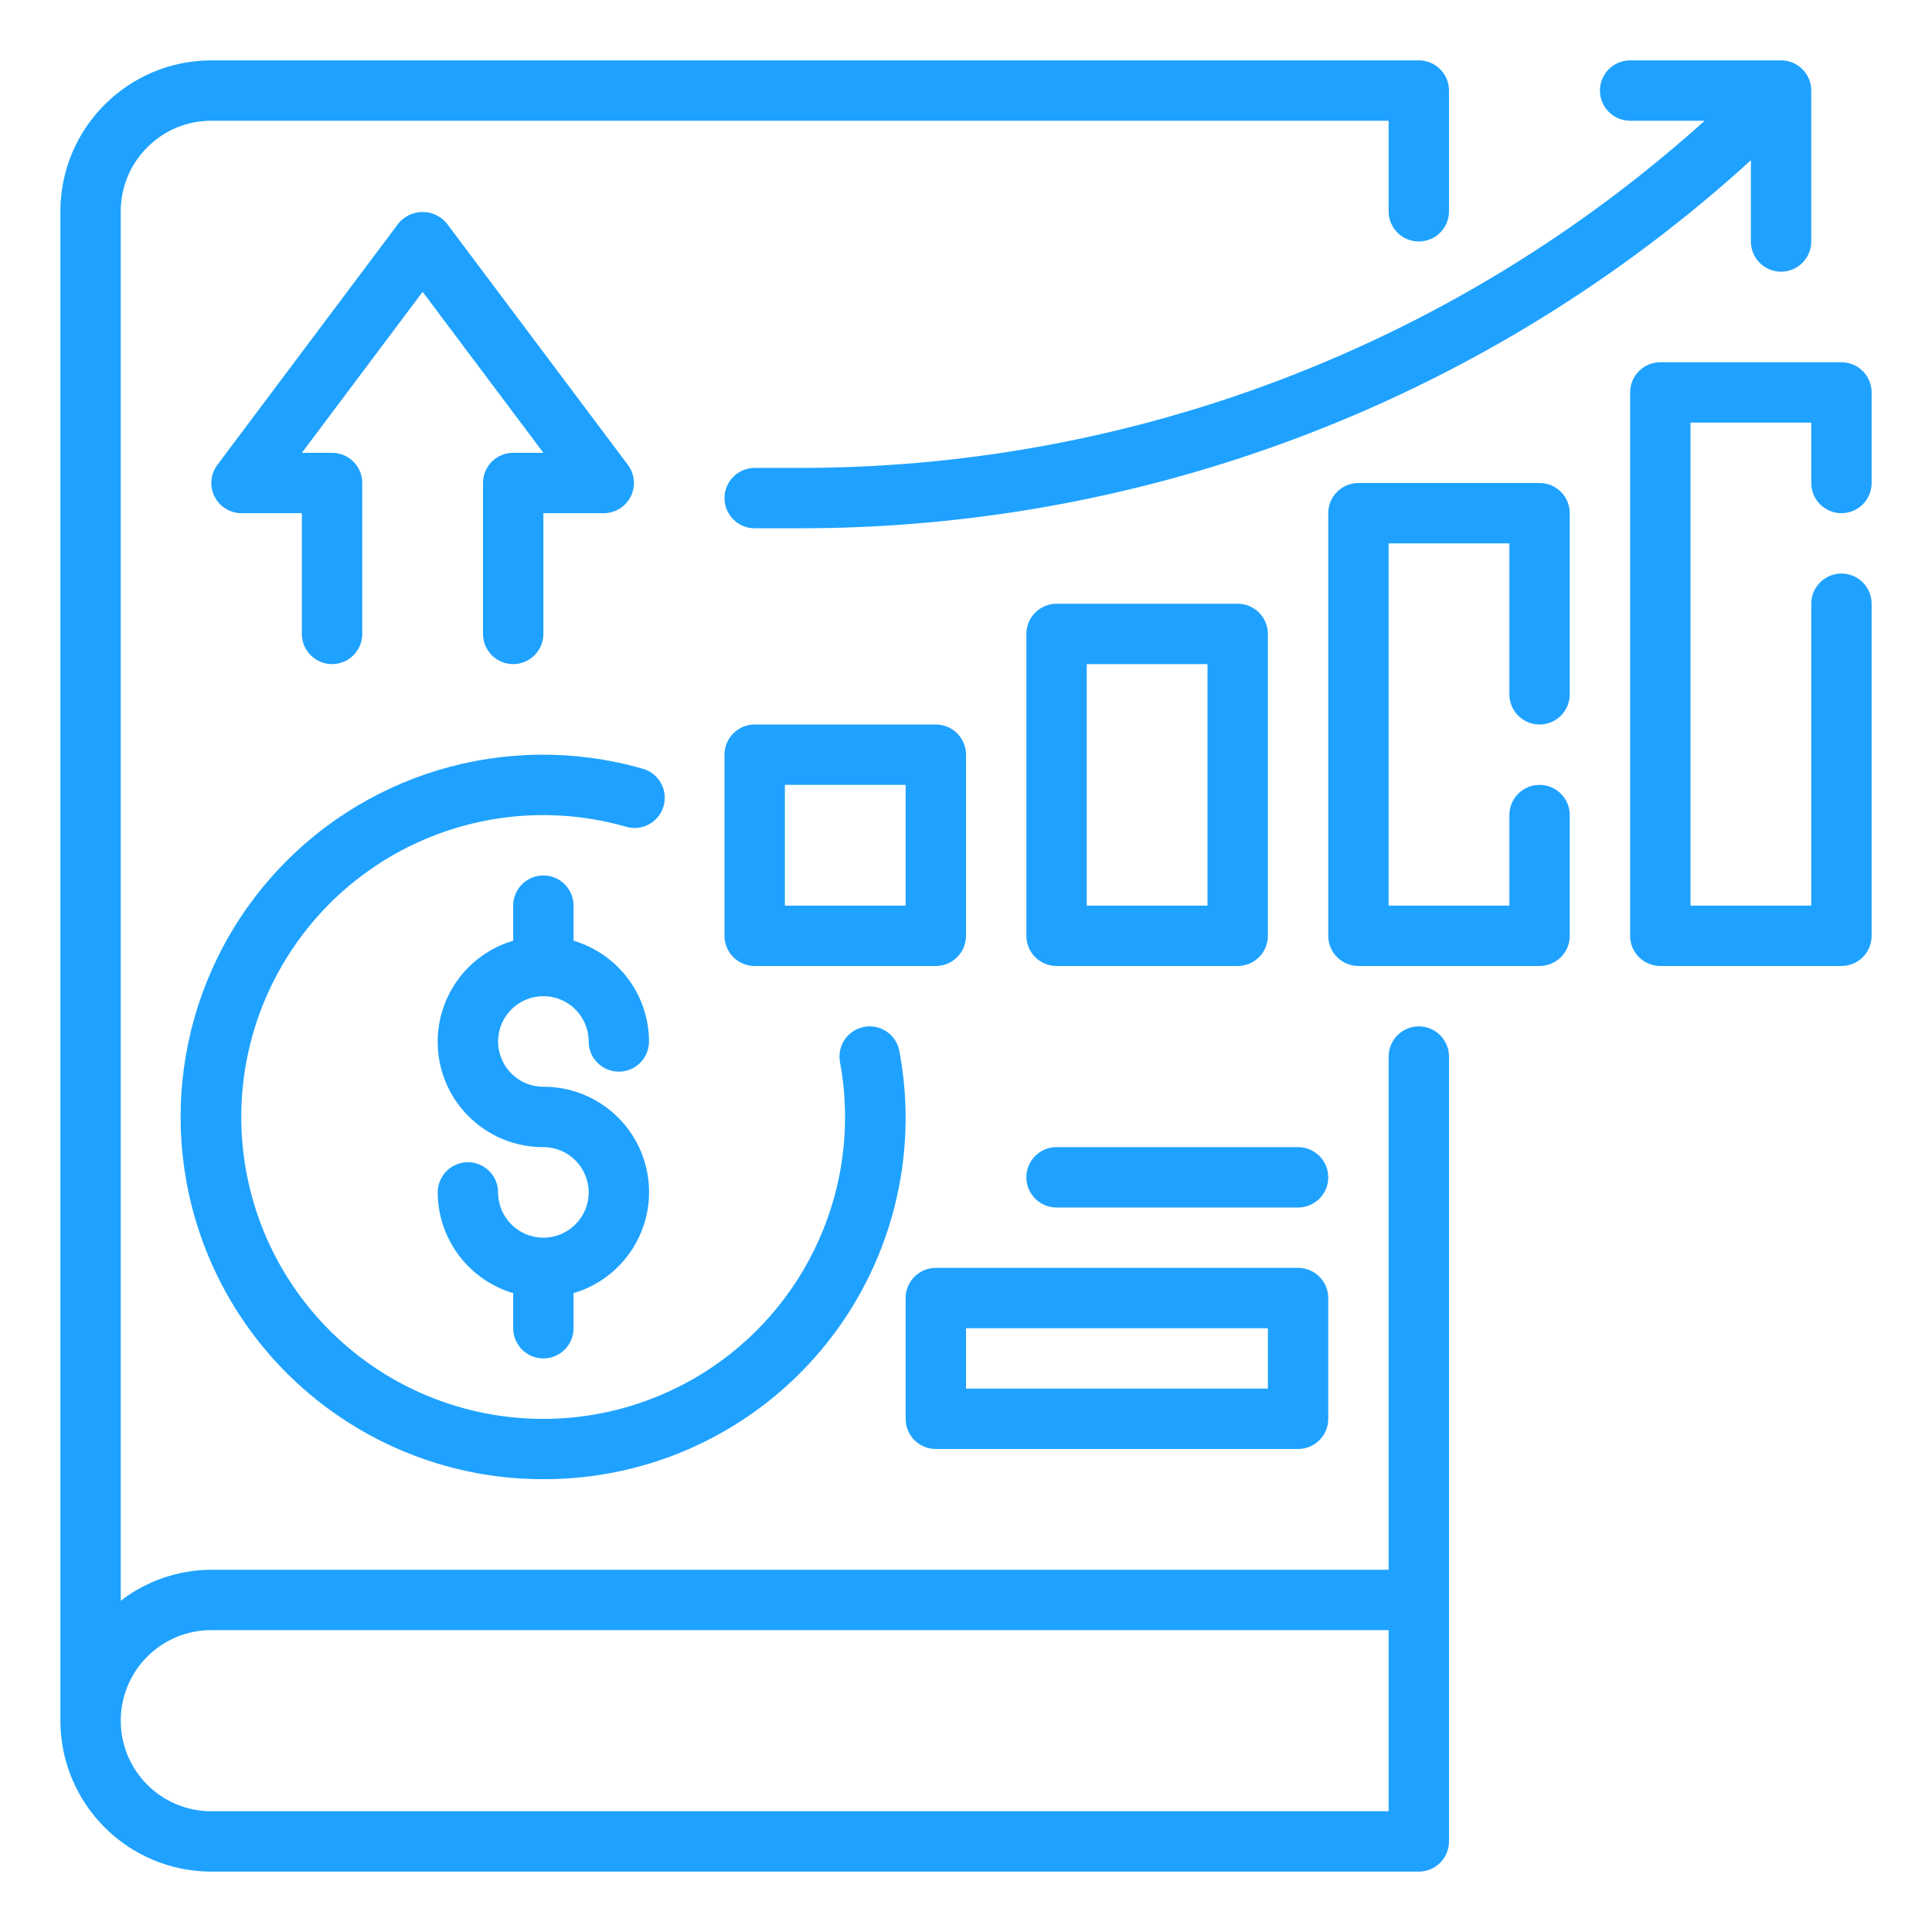
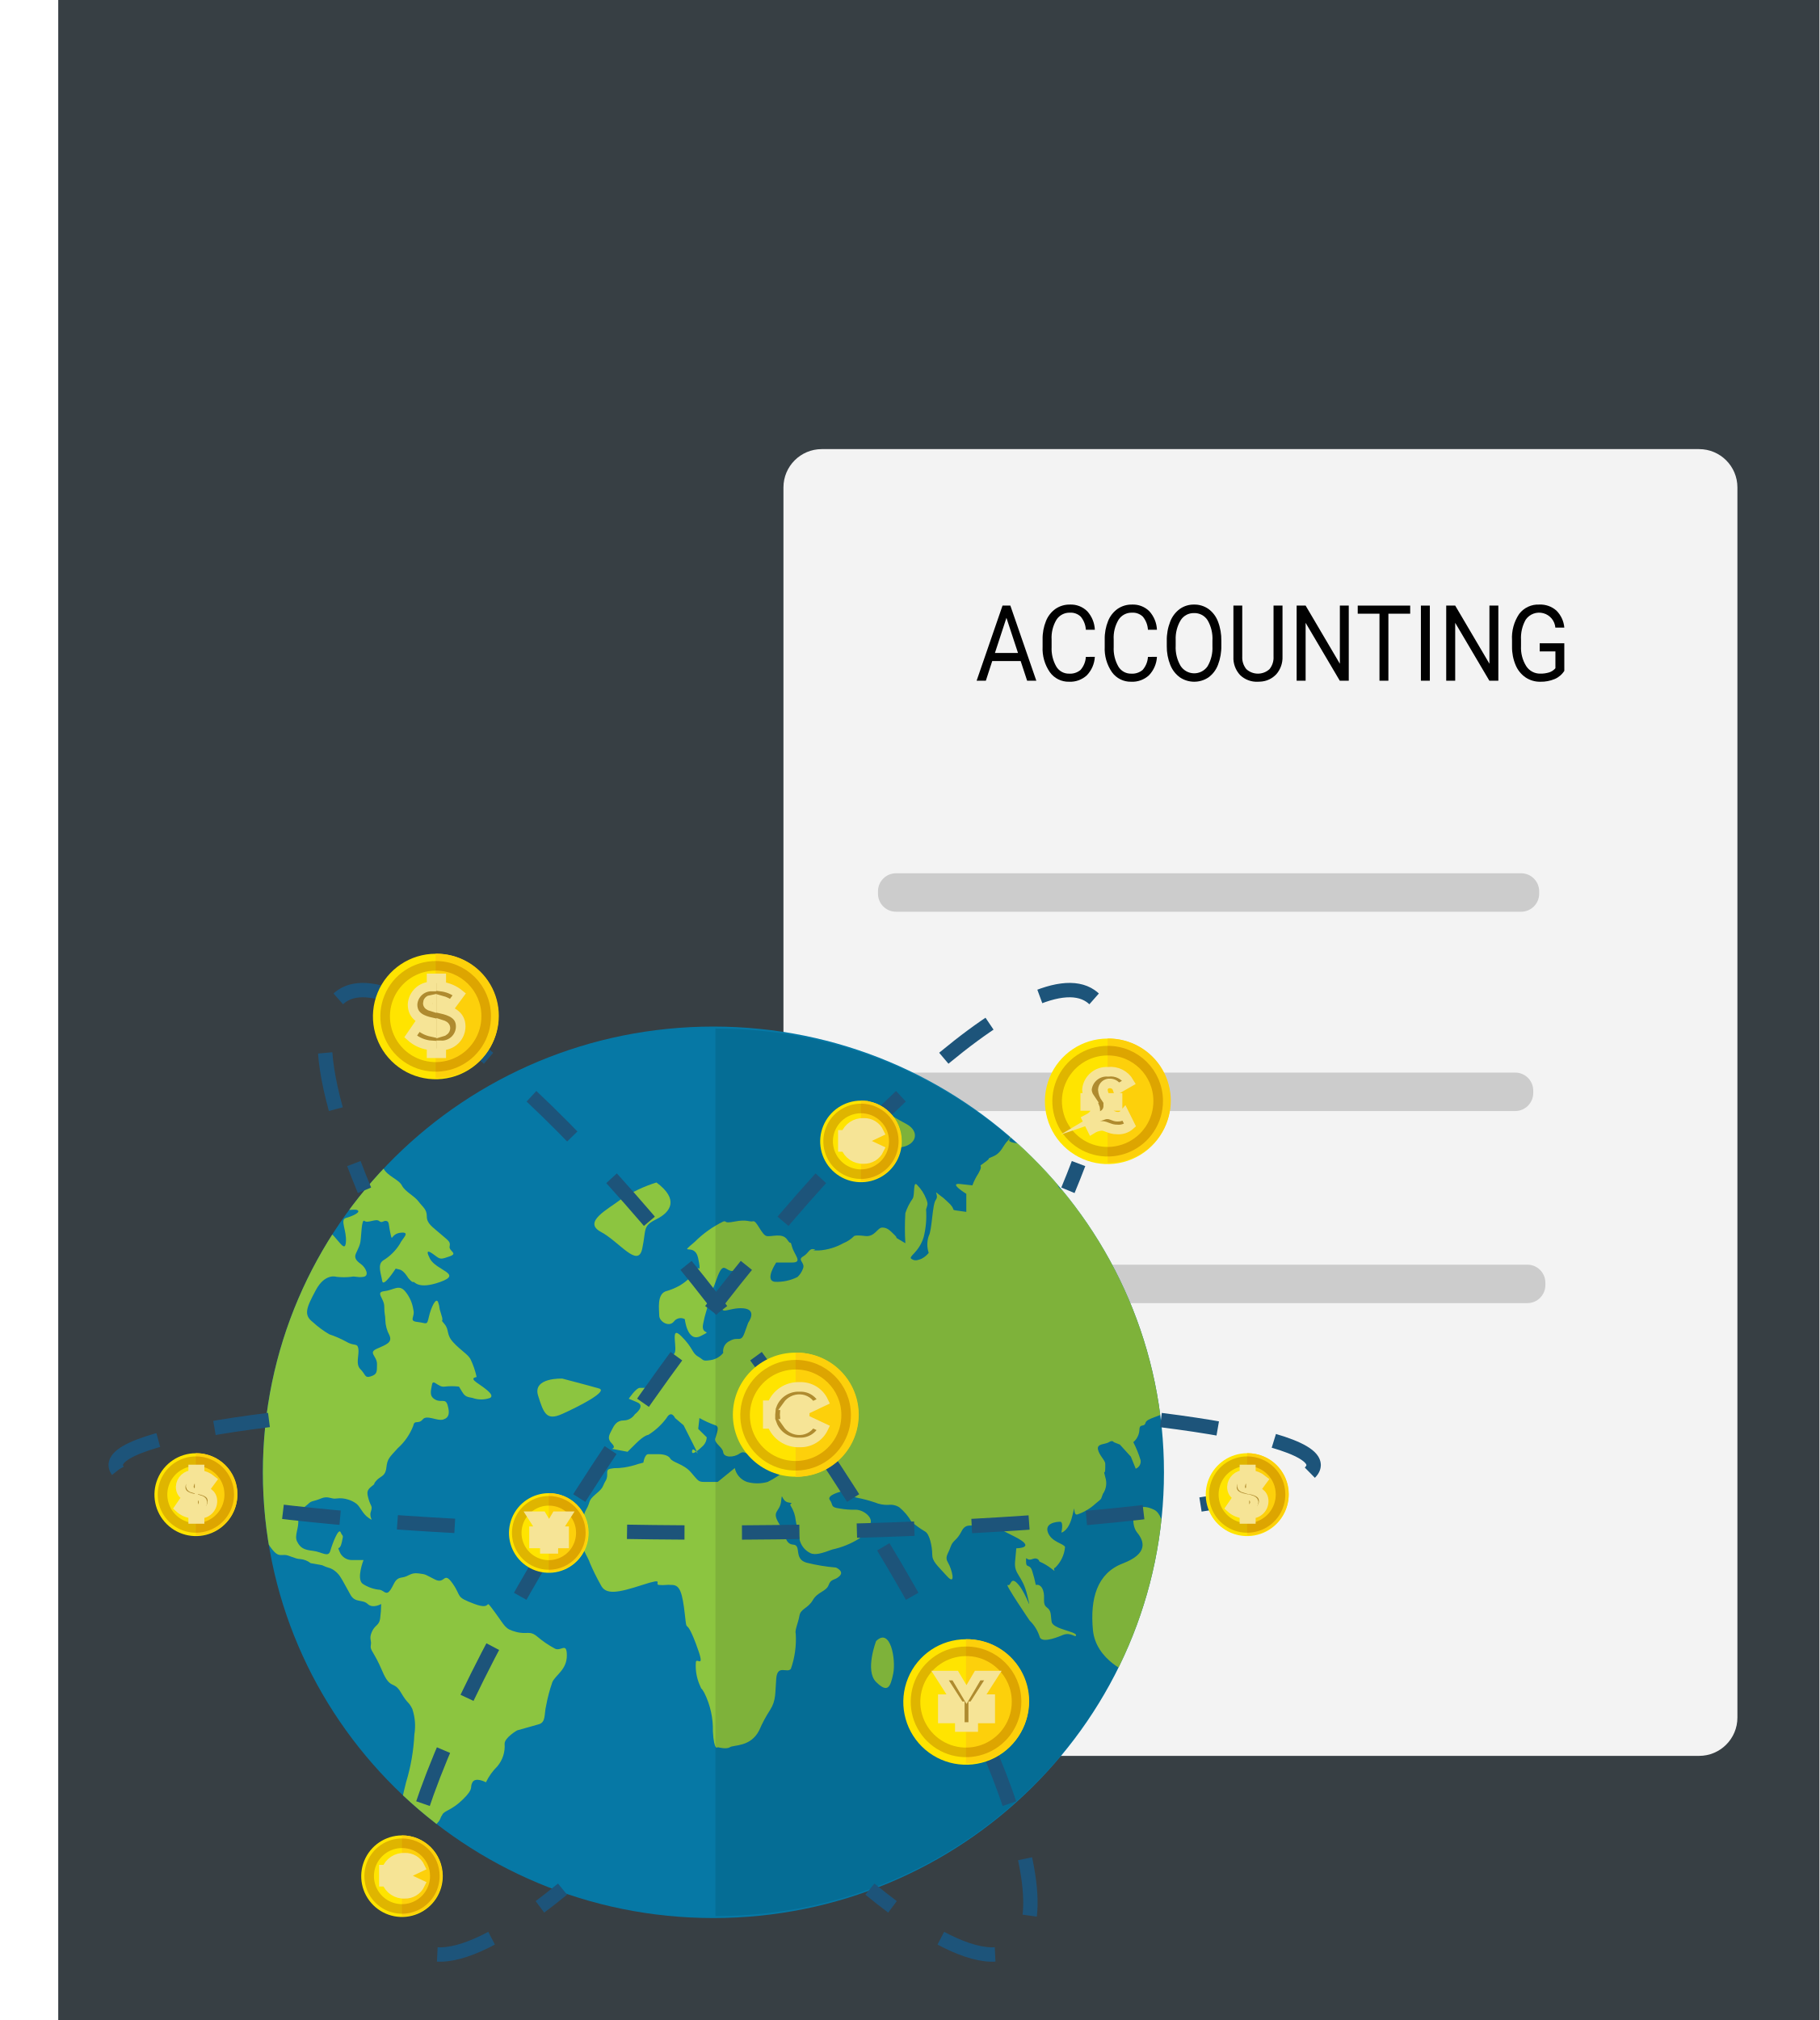
- <svg xmlns="http://www.w3.org/2000/svg" fill="#1fa2ff" viewBox="0 0 64 64" width="512" height="512">
-   <g id="Outline">
-     <g>
-       <path d="M47,34a1,1,0,0,0-1,1V52H7a4.948,4.948,0,0,0-3,1.026V7A3,3,0,0,1,7,4H46V7a1,1,0,0,0,2,0V3a1,1,0,0,0-1-1H7A5.006,5.006,0,0,0,2,7V57a5.006,5.006,0,0,0,5,5H47a1,1,0,0,0,1-1V35A1,1,0,0,0,47,34ZM46,60H7a3,3,0,0,1,0-6H46Z" />
-       <path d="M31,32a1,1,0,0,0,1-1V25a1,1,0,0,0-1-1H25a1,1,0,0,0-1,1v6a1,1,0,0,0,1,1Zm-5-6h4v4H26Z" />
-       <path d="M35,32h6a1,1,0,0,0,1-1V21a1,1,0,0,0-1-1H35a1,1,0,0,0-1,1V31A1,1,0,0,0,35,32Zm1-10h4v8H36Z" />
-       <path d="M51,16H45a1,1,0,0,0-1,1V31a1,1,0,0,0,1,1h6a1,1,0,0,0,1-1V27a1,1,0,0,0-2,0v3H46V18h4v5a1,1,0,0,0,2,0V17A1,1,0,0,0,51,16Z" />
-       <path d="M54,4h2.468a44.746,44.746,0,0,1-30.06,11.5H25a1,1,0,0,0,0,2h1.408A46.736,46.736,0,0,0,58,5.309V8a1,1,0,0,0,2,0V3a1,1,0,0,0-1-1H54a1,1,0,0,0,0,2Z" />
-       <path d="M61,17a1,1,0,0,0,1-1V13a1,1,0,0,0-1-1H55a1,1,0,0,0-1,1V31a1,1,0,0,0,1,1h6a1,1,0,0,0,1-1V20a1,1,0,0,0-2,0V30H56V14h4v2A1,1,0,0,0,61,17Z" />
-       <path d="M18,33a1.5,1.5,0,0,1,1.5,1.5,1,1,0,0,0,2,0A3.494,3.494,0,0,0,19,31.163V30a1,1,0,0,0-2,0v1.163A3.49,3.49,0,0,0,18,38a1.5,1.5,0,1,1-1.5,1.5,1,1,0,0,0-2,0A3.494,3.494,0,0,0,17,42.837V44a1,1,0,0,0,2,0V42.837A3.49,3.49,0,0,0,18,36a1.5,1.5,0,0,1,0-3Z" />
-       <path d="M18,49A11.967,11.967,0,0,0,29.793,34.817a1,1,0,0,0-1.967.366,10,10,0,1,1-7.1-7.8,1,1,0,1,0,.544-1.924A12,12,0,1,0,18,49Z" />
-       <path d="M16,16v5a1,1,0,0,0,2,0V17h2a1,1,0,0,0,.8-1.6l-6-8a1.036,1.036,0,0,0-1.6,0l-6,8A1,1,0,0,0,8,17h2v4a1,1,0,0,0,2,0V16a1,1,0,0,0-1-1H10l4-5.333L18,15H17A1,1,0,0,0,16,16Z" />
-       <path d="M43,38H35a1,1,0,0,0,0,2h8a1,1,0,0,0,0-2Z" />
-       <path d="M31,48H43a1,1,0,0,0,1-1V43a1,1,0,0,0-1-1H31a1,1,0,0,0-1,1v4A1,1,0,0,0,31,48Zm1-4H42v2H32Z" />
+ <svg xmlns="http://www.w3.org/2000/svg" width="189.963" height="210.855" viewBox="0 0 189.963 210.855">
+   <defs>
+     <style>.cls-1{fill:#0678a5;}.cls-2{isolation:isolate;}.cls-3{fill:#373f44;}.cls-4{fill:#f3f3f3;}.cls-5{fill:#ccc;}.cls-6{fill:#010101;}.cls-7{clip-path:url(#clip-path);}.cls-8{fill:#8cc540;}.cls-9{fill:#e6e7e7;}.cls-16,.cls-9{mix-blend-mode:multiply;}.cls-10,.cls-11,.cls-12,.cls-13,.cls-16{fill:none;}.cls-10,.cls-11,.cls-12,.cls-13{stroke:#1d547a;stroke-width:1.5px;}.cls-10,.cls-11,.cls-12,.cls-13,.cls-16,.cls-17{stroke-miterlimit:10;}.cls-11{stroke-dasharray:5.984 5.984;}.cls-12{stroke-dasharray:5.984 5.984;}.cls-13{stroke-dasharray:6;}.cls-14{fill:#ffe400;}.cls-15{fill:#fdd00b;}.cls-16{stroke:#dfca22;}.cls-17{fill:#af8b2f;stroke:#f6e496;}</style>
+     <clipPath id="clip-path" transform="translate(6.0811)">
+       <ellipse class="cls-1" cx="68.405" cy="153.685" rx="47.04" ry="46.528" />
+     </clipPath>
+   </defs>
+   <g class="cls-2">
+     <g id="Layer_1" data-name="Layer 1">
+       <rect class="cls-3" x="6.081" width="183.882" height="210.855" />
+       <rect class="cls-4" x="81.798" y="46.88" width="99.602" height="136.405" rx="4" />
+       <rect class="cls-5" x="92.317" y="132.011" width="69.032" height="4.014" rx="1.882" />
+       <rect class="cls-5" x="91.669" y="91.156" width="69.032" height="4.014" rx="1.882" />
+       <path class="cls-6" d="M100.484,69.002H97.516l-.666,2.052h-.964l2.705-7.84h.817l2.71,7.84h-.959Zm-2.686-.845h2.408L98.999,64.49Z" transform="translate(6.0811)" />
+       <path class="cls-6" d="M108.228,68.566a3.013,3.013,0,0,1-.829,1.92,2.557,2.557,0,0,1-1.855.676,2.4,2.4,0,0,1-2.012-.997,4.295,4.295,0,0,1-.757-2.665v-.754a4.873,4.873,0,0,1,.353-1.922,2.846,2.846,0,0,1,1-1.273,2.581,2.581,0,0,1,1.498-.444,2.414,2.414,0,0,1,1.81.697,3.059,3.059,0,0,1,.793,1.931h-.938a2.366,2.366,0,0,0-.528-1.361,1.504,1.504,0,0,0-1.136-.421,1.617,1.617,0,0,0-1.403.733,3.635,3.635,0,0,0-.509,2.086v.76a3.739,3.739,0,0,0,.482,2.032,1.513,1.513,0,0,0,1.348.754,1.677,1.677,0,0,0,1.193-.39,2.272,2.272,0,0,0,.553-1.36Z" transform="translate(6.0811)" />
+       <path class="cls-6" d="M114.713,68.566a3.014,3.014,0,0,1-.83,1.92,2.555,2.555,0,0,1-1.855.676,2.401,2.401,0,0,1-2.012-.997,4.301,4.301,0,0,1-.756-2.665v-.754a4.875,4.875,0,0,1,.352-1.922,2.846,2.846,0,0,1,.999-1.273,2.584,2.584,0,0,1,1.499-.444,2.415,2.415,0,0,1,1.81.697,3.065,3.065,0,0,1,.793,1.931h-.94a2.372,2.372,0,0,0-.527-1.361,1.504,1.504,0,0,0-1.136-.421,1.617,1.617,0,0,0-1.403.733,3.627,3.627,0,0,0-.509,2.086v.76a3.739,3.739,0,0,0,.481,2.032,1.516,1.516,0,0,0,1.348.754,1.682,1.682,0,0,0,1.194-.39,2.272,2.272,0,0,0,.552-1.36Z" transform="translate(6.0811)" />
+       <path class="cls-6" d="M121.436,67.387a5.307,5.307,0,0,1-.35,2.011,2.881,2.881,0,0,1-.992,1.311,2.677,2.677,0,0,1-2.982-.002,2.939,2.939,0,0,1-1.005-1.298,5.088,5.088,0,0,1-.367-1.952v-.566a5.228,5.228,0,0,1,.355-1.998,2.94,2.94,0,0,1,1.004-1.327,2.507,2.507,0,0,1,1.486-.46,2.551,2.551,0,0,1,1.501.455,2.878,2.878,0,0,1,1,1.319,5.331,5.331,0,0,1,.35,2.011Zm-.929-.506a3.803,3.803,0,0,0-.506-2.14,1.617,1.617,0,0,0-1.416-.746,1.6,1.6,0,0,0-1.394.746,3.707,3.707,0,0,0-.522,2.07v.576a3.808,3.808,0,0,0,.513,2.124,1.694,1.694,0,0,0,2.814.043,3.778,3.778,0,0,0,.511-2.092Z" transform="translate(6.0811)" />
+       <path class="cls-6" d="M127.823,63.214v5.331a2.649,2.649,0,0,1-.63,1.815,2.425,2.425,0,0,1-1.695.792l-.248.011a2.498,2.498,0,0,1-1.853-.695,2.618,2.618,0,0,1-.7-1.912V63.214h.924v5.31a1.908,1.908,0,0,0,.424,1.322,1.793,1.793,0,0,0,2.42.003,1.908,1.908,0,0,0,.421-1.319V63.214Z" transform="translate(6.0811)" />
+       <path class="cls-6" d="M134.741,71.054h-.939l-3.566-6.042v6.042h-.938v-7.84h.938l3.575,6.069V63.214h.93Z" transform="translate(6.0811)" />
+       <path class="cls-6" d="M141.154,64.06h-2.276v6.995h-.93V64.06H135.676v-.846h5.478Z" transform="translate(6.0811)" />
+       <path class="cls-6" d="M143.206,71.054h-.934v-7.84h.934Z" transform="translate(6.0811)" />
+       <path class="cls-6" d="M150.358,71.054h-.939l-3.566-6.042v6.042h-.938v-7.84h.938l3.575,6.069V63.214h.93Z" transform="translate(6.0811)" />
+       <path class="cls-6" d="M157.246,70.026a2.205,2.205,0,0,1-1.005.854,3.708,3.708,0,0,1-1.501.283,2.697,2.697,0,0,1-1.537-.45,2.909,2.909,0,0,1-1.038-1.279,4.819,4.819,0,0,1-.378-1.922v-.684a4.428,4.428,0,0,1,.747-2.746,2.491,2.491,0,0,1,2.1-.975,2.52,2.52,0,0,1,1.785.627,2.839,2.839,0,0,1,.827,1.779h-.935a1.703,1.703,0,0,0-3.096-.831,3.85,3.85,0,0,0-.489,2.115v.641a3.599,3.599,0,0,0,.545,2.099,1.708,1.708,0,0,0,1.474.779,2.961,2.961,0,0,0,.92-.129,1.403,1.403,0,0,0,.651-.435V67.996h-1.64V67.15h2.569Z" transform="translate(6.0811)" />
+       <rect class="cls-5" x="91.05" y="111.96" width="69.032" height="4.014" rx="1.882" />
+       <ellipse class="cls-1" cx="74.486" cy="153.685" rx="47.04" ry="46.528" />
+       <g class="cls-7">
+         <path class="cls-8" d="M111.899,174.689s-3.574-1.326-3.872-4.566.422-5.891,3.115-6.923,2.246-2.331,1.502-3.228-.596-3.547,1.787-2.37S115.622,171.448,111.899,174.689Z" transform="translate(6.0811)" />
+         <path class="cls-8" d="M52.631,143.904s-3.127-.143-2.532,1.77.894,2.649,2.532,1.913,4.837-2.357,3.833-2.651S52.631,143.904,52.631,143.904Z" transform="translate(6.0811)" />
+         <path class="cls-8" d="M62.459,123.431a14.522,14.522,0,0,0-3.723,1.768c-1.34,1.031-4.014,2.357-2.082,3.388s3.868,3.829,4.315,1.768,0-2.354,1.489-3.092S64.842,125.198,62.459,123.431Z" transform="translate(6.0811)" />
+         <path class="cls-8" d="M84.498,114.888s-1.839.442-.696,2.209.591,2.237,3.079,2.633,3.425-1.473,1.638-2.421S84.498,114.888,84.498,114.888Z" transform="translate(6.0811)" />
+         <path class="cls-8" d="M85.392,171.301s-1.191,3.093,0,4.271,1.489.589,1.787-.884S86.882,169.828,85.392,171.301Z" transform="translate(6.0811)" />
+         <path class="cls-8" d="M7.938,127.709a7.914,7.914,0,0,1,3.141-1.607c1.3-.107,1.3-.321,3.357.803s2.924,2.196,3.791,2.41,1.192-1.286,2.6-1.179,1.408.898,2.275,1.199,1.733.557,1.733,0-1.516-3.02,0-2.163l1.516.857a1.242,1.242,0,0,1,0-.964c.216-.536-.65-1.714-.433-2.035a8.07,8.07,0,0,0,.468-.857,16.734,16.734,0,0,1,.723,1.714c.108.429.65.349.867,1.032s-1.299.254,0,1.325,1.95,2.627,2.058,1.42-.65-2.347,0-2.526,1.624-.608,1.191-.822-1.841.428-1.949-.75a17.343,17.343,0,0,1-.216-2.999A5.784,5.784,0,0,1,30.14,120.96s1.733-.536,2.275,0,1.083.107,1.516.964,1.625,1.178,1.95,1.821,1.3,1.084,1.733,1.667.866.797.866,1.547.541,1.071,1.408,1.821,1.083.824.975,1.322.917.713.025,1.034-1,.321-1.433,0-1.3-1.018-.65.241,3.466,1.58,1.083,2.437-2.708-.107-2.816,0-.542-.429-.542-.429-.433-.75-.866-.857l-.433-.107s-1.3,2.036-1.408,1.286-.542-1.714.108-2.142a5.249,5.249,0,0,0,1.733-1.714c.216-.535,1.191-1.286.108-1.178s-.866,1.071-1.083.107-.108-1.272-.434-1.333-.433.274-.758,0-1.191.274-1.516,0-.325,1.547-.434,2.19-.541,1.178-.541,1.5.217.535.65.857.866,1.179.216,1.286-.867-.107-1.3,0a6.827,6.827,0,0,1-1.516,0s-1.192-.428-2.166,1.393-1.3,2.571-.325,3.321A10.031,10.031,0,0,0,28.3,139.279a10.631,10.631,0,0,1,1.733.75c.866.536,1.191.107,1.3.75s-.325,1.607.216,2.142.434.964,1.083.75.65-.428.65-1.285-.975-1.179,0-1.607,1.625-.643,1.3-1.393a3.562,3.562,0,0,1-.433-1.607c0-.535-.108-.535-.108-1.393s-.975-1.5,0-1.607,1.516-.75,2.166,0a3.832,3.832,0,0,1,.867,1.928c.217.75-.542,1.179.433,1.285s.975.428,1.192-.536.758-2.142.975-1.5,0,.321.325,1.286-.216.321.325.964.136,1.071.934,1.928,1.448,1.178,1.773,1.714a8.485,8.485,0,0,1,.65,1.878c0,.05-.758.05,0,.586s1.949,1.286,1.408,1.607a2.72,2.72,0,0,1-1.841,0c-.541-.107-.758-.107-1.083-.643l-.325-.536a6.44,6.44,0,0,0-1.516,0c-.65.107-1.191-.857-1.3-.214s-.325,1.196.325,1.562,1.083-.169,1.3.58.216,1.286-.434,1.5-1.733-.536-2.166,0-.867,0-.975.643a6.061,6.061,0,0,1-1.625,2.357c-.866.964-1.083,1.071-1.192,2.035s-.65.857-1.083,1.393.108.107-.433.536-.542.643-.325,1.393.434.643.217,1.285.433,1.071-.217.643-.867-1.178-1.3-1.5a2.719,2.719,0,0,0-.867-.429,2.772,2.772,0,0,0-1.191-.107c-.542.107-.867-.321-1.625,0s-.975.214-1.3.536-1.191.773-1.083,1.672-.434,1.648-.109,2.291.678.857,1.639.964,1.611.75,1.827,0,.866-2.464,1.083-1.928.325.107.108,1.071-.541.214-.216.964a1.365,1.365,0,0,0,1.3.857h1.191s-.758,1.928-.108,2.464a3.799,3.799,0,0,0,1.841.643c.433.107.65.643,1.083,0s.433-1.179,1.191-1.286.867-.535,1.733-.428.65.107,1.733.643.866-.964,1.841.428.217,1.35,2.274,2.121.866-.836,2.058.771,1.083,1.821,2.275,2.142,1.408-.214,2.275.536a10.024,10.024,0,0,0,1.733,1.179c.65.428,1.3-.75,1.3.75s-1.191,2.035-1.516,2.785a16.442,16.442,0,0,0-.65,2.464c-.217.857,0,1.714-.758,1.928s-2.274.643-2.274.643-1.3.75-1.3,1.393a3.255,3.255,0,0,1-.758,2.357,5.92,5.92,0,0,0-1.191,1.665s-1.083-.585-1.408,0,.217.585-.974,1.763-1.95,1.178-2.166,1.607,0-.106-.217.429-.433.321-.541,1.071-.108.107-.325,1.179a5.579,5.579,0,0,1-.65,2.142,3.67,3.67,0,0,0-.433,2.25c0,1.071.649,1.285,1.191,1.821s1.191-.321.541.536-1.841,0-2.274,0-2.166-1.071-2.275-2.035a12.603,12.603,0,0,1-.108-3.107,47.474,47.474,0,0,1,1.3-7.655,20.474,20.474,0,0,0,.866-4.986,5.539,5.539,0,0,0-.216-2.678c-.434-.857-.434-.428-1.192-1.714s-1.083-.214-1.949-2.25-1.299-2.142-1.191-2.678-.217-.643.108-1.393.758-.643.867-1.393a12.232,12.232,0,0,0,.108-1.521s-.866.514-1.408,0-1.3-.086-1.787-.943-.812-1.5-1.029-1.821a2.362,2.362,0,0,0-1.083-.964,4.941,4.941,0,0,1-.866-.321l-1.191-.214a2.08,2.08,0,0,0-1.083-.428c-.541,0-1.19-.428-1.624-.428s-.65.107-1.083-.321a4.616,4.616,0,0,1-.758-1.072c-.433-.642-.542-.428-.65-1.392a3.198,3.198,0,0,0-.758-1.821c-.325-.428.217-.322-.65-1.071l-.867-.75-.866-.535s-.434-.321-.434.107a4.396,4.396,0,0,0,.975,2.035c.433.429.867.964.867.964a3.143,3.143,0,0,1,.216,1.518,16.607,16.607,0,0,1-1.949-1.946,15.764,15.764,0,0,0-.65-1.5c-.325-.535.216-.214-.758-1.5a14.461,14.461,0,0,1-1.191-1.714s-1.841-1.821-1.949-2.571a7.278,7.278,0,0,1-.217-2.464c.108-1.393.433-2.464-.216-3.321s-1.083-1.714-1.625-2.571-1.625-2.679-1.95-3.214a13.163,13.163,0,0,0-3.574-2.25c-.325,0-.216-.215-1.191-.321s-.65-.535-1.408-.321-1.408.321-1.625.857-.541,2.142-.866,2.25-.217.857-.325.107.542-2.036,0-1.928-1.517,1.178-1.841,1.607.434,1.071-.866,1.393-1.733.428-1.733.428A3.964,3.964,0,0,0-2.46,137.886s-1.733-.536-1.841-.857-.649.214-.541-.857-.786-1.5-.014-1.821a4.536,4.536,0,0,0,1.422-1.071s.108-.428-.541-.643-.554,0-1.197-.428-1.185-1.286-.752-1.5l.433-.214a7.648,7.648,0,0,0,1.408.214h.542s-1.625-1.5-1.625-1.821-.434-.964.108-1.285.975-.964,1.516-1.286.757-.643,1.191-.857-.433-1.071,1.3-.429a13.209,13.209,0,0,1,2.383,1.071,10.147,10.147,0,0,1,1.408.107,3.862,3.862,0,0,1,1.841.429,7.714,7.714,0,0,0,2.058.857c.433.107-.433,0,.433.107Z" transform="translate(6.0811)" />
+         <path class="cls-8" d="M61.093,152.675s.127-.881.509-.881h1.145s.891,0,1.145.441,1.4.566,2.163,1.447.763,1.007,1.399,1.007h1.4l1.781-1.447a1.975,1.975,0,0,0,1.272,1.447,4.007,4.007,0,0,0,2.163,0,9.028,9.028,0,0,0,2.036-1.375v-.639s-1.654-1.258-2.926-.881-1.4-.519-2.036-.07-1.648.427-1.714-.129-.957-.933-.83-1.437.509-1.258,0-1.384a10.908,10.908,0,0,1-1.654-.755l-.127,1.133.89.881a1.351,1.351,0,0,1-.382.881c-.382.377-1.272,1.152-1.145.513s1.145,1.375.127-.639l-1.018-2.014-.89-.755s-.382-.881-.89,0A6.931,6.931,0,0,1,61.602,149.78s-.382,0-1.272.881l-.89.881-1.654-.312s.509-.066,0-.569-.255-.881,0-1.384.509-1.007,1.272-1.007a1.408,1.408,0,0,0,1.145-.643s1.145-.867.254-1.245l-.89-.377s.764-1.133,1.145-1.133h1.145a12.47,12.47,0,0,1,1.145-1.762c.381-.378.763-1.384,1.272-1.762s-.508-3.146.764-1.888,1.105,1.762,1.761,2.139.402.503,1.292.378a2.086,2.086,0,0,0,1.339-.755,1.169,1.169,0,0,1,.697-1.258c.89-.503,1.145.23,1.526-.829l.382-1.059s1.018-1.384-.509-1.51-2.539.881-2.097-.503.442-2.391.824-2.391,1.145-1.133.255-1.007-1.018-1.258-1.781.881-.382.503-.763,2.139-.382,1.258-.636,2.517,1.143.551-.255,1.259-1.654-1.762-1.654-1.762a.886.886,0,0,0-1.145.252c-.509.629-1.526,0-1.526-.629s-.255-2.139.636-2.517a6.574,6.574,0,0,0,1.527-.629,5.891,5.891,0,0,0,1.889-1.835s.362.577,0-1.059-2.144-.126-.362-1.636a11.143,11.143,0,0,1,2.993-2.139c.442-.126-.067.252,1.206,0s1.527.073,1.909-.026.89,1.411,1.399,1.537,1.654-.378,2.163.378.255-.126.509.755,1.145,1.636,0,1.636H74.961s-1.272,1.888-.127,2.014a4.78,4.78,0,0,0,2.351-.503,2.228,2.228,0,0,0,.575-.881c.255-.629-.636-.881,0-1.258s.637-.881,1.145-.755-.891.126.508.126a6.023,6.023,0,0,0,2.545-.755,3.357,3.357,0,0,0,1.145-.755s.127-.126,1.145,0,1.272-.881,1.781-.881.763.252,1.272.755-.128.126.509.503l.636.377a25.631,25.631,0,0,1,0-3.146,5.631,5.631,0,0,1,.763-1.51c.255-.378,0-2.014.509-1.384a4.252,4.252,0,0,1,.891,1.384c.255.629.127.629,0,1.133a9.172,9.172,0,0,1-.255,2.894c-.509,1.636-1.654,2.013-1.272,2.265s.636.126,1.018,0a2.239,2.239,0,0,0,.785-.629,2.745,2.745,0,0,1,0-1.762c.36-.629.36-3.272.742-3.776s-.382-1.133.382-.503a5.624,5.624,0,0,1,.764.629c1.145,1.007.255.881,1.145,1.007l.891.126v-1.888s-1.909-1.166-.637-1.023l1.272.142a6.182,6.182,0,0,1,.636-1.258c.636-1.133-.255-.504.636-1.133s0-.252.891-.629,1.018-1.133,1.527-1.636.636-2.014.891-1.259-1.781,1.258,0,1.51a4.678,4.678,0,0,0,2.29,0s-1.526-1.422,0-1.718,2.036-.711,2.036,0-1.018.585,0,1.089-.382-.629,1.018.503,1.4.126,1.4,1.133-.128.629-.636,1.259-1.781,2.139-1.781,2.139c.509.881.891.503,1.4.378s.127-.629,1.018-.252a10.701,10.701,0,0,1,2.036.881c.509.378.127.504,1.526-.377s.382-2.266,1.4-.881,1.145,1.007,1.272,2.014-1.145,1.384,0,1.636.255,1.133,1.145.252,1.527-1.385,2.036-1.133.763.503,1.272-.252-.509-2.768,1.018-1.636.763,1.132,2.035,1.384,1.4-.881,1.909.252.509,1.888,1.654,1.762,1.017.126,1.527.755.636,1.133,1.4.755.636-1.007,1.272-.503a3.597,3.597,0,0,0,2.035.378s-1.272-1.007,0-.881,3.308-.629,3.562.503-1.018.126.255,1.133,2.29.755,2.545,1.384-.254.629,0,1.258-.255.881-.636.881a2.777,2.777,0,0,1-1.399-.126c-.509-.252-1.145-.755-1.272-.378s-.89.503-.763,1.133.891.755.127,1.259-.763-.077-2.29.717a6.806,6.806,0,0,0-2.035,1.423,1.603,1.603,0,0,0-1.145,0c-.509.252-.128-1.133-.509.252s-.636,1.007-.636,2.265.381.881-.382,1.888.255,0-.763,1.007-1.654,0-1.654,0a4.007,4.007,0,0,1,.127-1.007c.127-.378-.127-1.259.636-2.014a3.224,3.224,0,0,0,1.018-1.384c.382-.755.763-1.384.763-1.384s0-1.713-1.145-1.045,0-.465-1.145.668-.891,1.384-2.417,1.258-3.562-.629-3.817-.126-.509.126-.763,1.258-.636,1.259-.636,1.762-.763-.503,0,.503,1.018.629,1.4,1.384.127,1.007.255,1.384-1.018,2.517-1.782,3.146-2.163.755-2.29,1.259-.636,0-.636.755a1.777,1.777,0,0,1-.636,1.258,11.116,11.116,0,0,1,.763,1.888.81.81,0,0,1-.509.881l-.509-1.259-1.145-1.258-.636-.252s-.127-.252-.509,0-1.272.126-1.145.755.763,1.133.763,1.51v.377c0,1.007-.255,0,0,1.007a1.972,1.972,0,0,1-.254,1.762c-.255.629,0,.377-.764,1.007a5.33,5.33,0,0,1-1.909,1.133c-.509.126-.127-1.51-.509.126s-1.145,1.762-1.145,1.762.255-1.132-.128-1.132-1.654.126-1.272,1.132,1.654,1.133,1.781,1.51a3.402,3.402,0,0,1-1.018,2.14c-.381.126.255.629-.381.126a5.649,5.649,0,0,0-1.272-.755s-.128-.504-.763-.252-.636-.503-.636.252.382.187.636.974a13.242,13.242,0,0,1,.382,1.472s.509-.181.763.574-.128,1.384.382,1.762.382.755.509,1.511,2.544,1.007,2.544,1.384-.509-.377-1.4,0-2.29.848-2.417.109a4.023,4.023,0,0,0-1.018-1.619s-2.672-3.916-2.29-3.72.255-1.077,1.145,0,1.4,3.216.891,1.077-1.399-2.139-1.272-3.524l.127-1.384s2.291,0-.254-1.258-2.799-1.636-3.562-1.258-1.4-.252-1.909.755-.891.881-1.145,1.636-.636,1.007-.254,1.636.89,2.517-.127,1.384-1.527-1.51-1.527-2.265-.255-2.139-.764-2.391a10.067,10.067,0,0,1-1.399-1.007,5.537,5.537,0,0,0-1.272-1.51,1.726,1.726,0,0,0-1.145-.252,3.287,3.287,0,0,1-1.4-.252,14.528,14.528,0,0,0-1.909-.504,6.118,6.118,0,0,1-1.654-.629s-1.527.377-1.145.881,0,.755,1.018.881a7.901,7.901,0,0,0,1.654.126c.891,0,1.909.881,1.527,1.51s-.128.755-1.145,1.51a8.742,8.742,0,0,1-2.799,1.133c-1.018.377-1.781.629-2.29.377a2.074,2.074,0,0,1-1.145-1.51c-.127-.755-.254-1.133-.382-1.888a3.484,3.484,0,0,0-.509-1.51c-.254-.378.509-.252-.254-.378s-.637-1.258-.764-.126-1.017,1.007-.254,2.265.638,2.203,1.527,2.265,0,1.51,1.399,1.888a19.404,19.404,0,0,0,3.054.503s.891.377.382.881-.89.237-1.145.936-1.145.7-1.654,1.581-1.272.881-1.399,1.636-.509,1.51-.382,1.888a9.379,9.379,0,0,1-.509,3.65c-.382.503-1.4-.503-1.527,1.007s0,2.265-.636,3.272a14.074,14.074,0,0,0-1.145,2.139c-.891,1.762-2.672,1.506-3.054,1.76s-1.272,0-1.272,0-.382.505-.509-1.634a8.549,8.549,0,0,0-.89-4.027c-.509-.881-.128,0-.509-.881a5.001,5.001,0,0,1-.382-2.266c0-.755,1.145,1.007,0-2.013s-.89-.755-1.145-3.02-.509-3.036-1.272-3.091-.764.055-1.4,0,.764-.826-1.781,0-3.817,1.062-4.326,0a22.653,22.653,0,0,1-1.145-2.32c-.127-.503-1.145-1.887-.891-2.769s0-1.887.509-2.769.127-.881,1.018-1.636.636-.755,1.018-1.384-.128-1.133.509-1.258.509,0,1.4-.126a8.71,8.71,0,0,0,1.527-.378Z" transform="translate(6.0811)" />
+       </g>
+       <path class="cls-9" d="M68.616,107.363c25.865,0,46.832,20.739,46.832,46.322S94.48,200.007,68.616,200.007" transform="translate(6.0811)" />
+       <path class="cls-10" d="M31.975,124.248q-.595-1.432-1.109-2.79" transform="translate(6.0811)" />
+       <path class="cls-11" d="M28.982,115.776c-1.673-6.051-1.584-10.283.632-11.812C35.857,99.66,56.61,118.43,75.968,145.89s29.99,53.21,23.748,57.516c-2.033,1.402-5.605.357-10.166-2.639" transform="translate(6.0811)" />
+       <path class="cls-10" d="M87.103,199.044q-1.149-.859-2.362-1.854" transform="translate(6.0811)" />
+       <path class="cls-10" d="M105.419,124.248q.595-1.432,1.109-2.79" transform="translate(6.0811)" />
+       <path class="cls-12" d="M108.411,115.776c1.673-6.051,1.584-10.283-.632-11.812C101.537,99.66,80.783,118.43,61.425,145.89S31.435,199.1,37.677,203.405c2.033,1.402,5.605.357,10.166-2.639" transform="translate(6.0811)" />
+       <path class="cls-10" d="M50.291,199.044q1.149-.859,2.362-1.854" transform="translate(6.0811)" />
+       <path class="cls-13" d="M115.126,148.23c9.917,1.247,15.948,2.893,15.948,4.699,0,3.89-27.999,7.044-62.537,7.044S6,156.819,6,152.928c0-1.808,6.052-3.458,16-4.705" transform="translate(6.0811)" />
+       <path class="cls-14" d="M45.956,106.034a6.55,6.55,0,1,1-6.55-6.478A6.514,6.514,0,0,1,45.956,106.034Z" transform="translate(6.0811)" />
+       <path class="cls-15" d="M39.407,99.556a6.479,6.479,0,1,1,0,12.956" transform="translate(6.0811)" />
+       <path class="cls-16" d="M44.681,106.034a5.275,5.275,0,1,1-5.275-5.217A5.246,5.246,0,0,1,44.681,106.034Z" transform="translate(6.0811)" />
+       <path class="cls-17" d="M38.978,109.123a3.561,3.561,0,0,1-2.185-.928l.829-1.207a2.732,2.732,0,0,0,1.356.73v-1c-.937-.207-1.985-.585-1.985-1.864a1.988,1.988,0,0,1,1.985-1.882v-.847h1.011v.856a3.672,3.672,0,0,1,1.885.802l-.856,1.162a2.781,2.781,0,0,0-1.029-.522v.874c.947.216,2.031.594,2.031,1.846a1.982,1.982,0,0,1-2.031,1.981v.82H38.978Zm0-4.061v-.721c-.273.045-.391.189-.391.387C38.587,104.891,38.733,104.99,38.978,105.062Zm1.011,1.882v.793c.273-.072.437-.225.437-.432C40.426,107.133,40.253,107.025,39.989,106.944Z" transform="translate(6.0811)" />
+       <path class="cls-14" d="M18.695,155.97a4.325,4.325,0,1,1-4.325-4.277A4.301,4.301,0,0,1,18.695,155.97Z" transform="translate(6.0811)" />
+       <path class="cls-15" d="M14.37,151.692a4.278,4.278,0,1,1,0,8.555" transform="translate(6.0811)" />
+       <path class="cls-16" d="M17.853,155.97A3.483,3.483,0,1,1,14.37,152.525,3.464,3.464,0,0,1,17.853,155.97Z" transform="translate(6.0811)" />
+       <path class="cls-17" d="M14.088,158.01a2.352,2.352,0,0,1-1.442-.613l.547-.797a1.805,1.805,0,0,0,.896.482v-.66c-.619-.137-1.31-.387-1.31-1.231a1.313,1.313,0,0,1,1.31-1.243v-.559h.667v.565A2.425,2.425,0,0,1,16,154.483l-.565.767a1.838,1.838,0,0,0-.679-.345v.577c.625.142,1.341.392,1.341,1.219a1.309,1.309,0,0,1-1.341,1.308v.541h-.667Zm0-2.682v-.476c-.18.03-.258.125-.258.256C13.829,155.215,13.926,155.28,14.088,155.328Zm.667,1.243v.523c.18-.048.289-.149.289-.285C15.044,156.695,14.93,156.624,14.755,156.57Z" transform="translate(6.0811)" />
+       <path class="cls-14" d="M128.458,155.97a4.325,4.325,0,1,1-4.325-4.277A4.301,4.301,0,0,1,128.458,155.97Z" transform="translate(6.0811)" />
+       <path class="cls-15" d="M124.133,151.692a4.278,4.278,0,1,1,0,8.555" transform="translate(6.0811)" />
+       <path class="cls-16" d="M127.616,155.97a3.483,3.483,0,1,1-3.483-3.445A3.464,3.464,0,0,1,127.616,155.97Z" transform="translate(6.0811)" />
+       <path class="cls-17" d="M123.85,158.01a2.352,2.352,0,0,1-1.442-.613l.547-.797a1.804,1.804,0,0,0,.895.482v-.66c-.619-.137-1.31-.387-1.31-1.231a1.313,1.313,0,0,1,1.31-1.243v-.559h.667v.565a2.425,2.425,0,0,1,1.245.529l-.565.767a1.84,1.84,0,0,0-.679-.345v.577c.625.142,1.341.392,1.341,1.219a1.309,1.309,0,0,1-1.341,1.308v.541H123.85Zm0-2.682v-.476c-.18.03-.258.125-.258.256C123.592,155.215,123.688,155.28,123.85,155.328Zm.667,1.243v.523c.18-.048.289-.149.289-.285C124.806,156.695,124.692,156.624,124.518,156.57Z" transform="translate(6.0811)" />
+       <ellipse class="cls-14" cx="83.068" cy="147.67" rx="6.55" ry="6.478" />
+       <path class="cls-15" d="M76.987,141.192a6.479,6.479,0,1,1,0,12.956" transform="translate(6.0811)" />
+       <path class="cls-16" d="M82.262,147.67a5.275,5.275,0,1,1-5.275-5.217A5.246,5.246,0,0,1,82.262,147.67Z" transform="translate(6.0811)" />
+       <path class="cls-17" d="M74.512,148.627h-.433v-.773h.28V147.67a1.716,1.716,0,0,1,.009-.21h-.289v-.773h.433a2.941,2.941,0,0,1,2.913-1.915,2.614,2.614,0,0,1,2.471,1.495l-1.257.596a1.359,1.359,0,0,0-1.214-.815,1.518,1.518,0,0,0-1.282.638h1.792v.773H75.853a1.757,1.757,0,0,0-.008.21,1.302,1.302,0,0,0,.008.185h2.08v.773h-1.809a1.528,1.528,0,0,0,1.3.664,1.359,1.359,0,0,0,1.214-.815l1.257.588a2.646,2.646,0,0,1-2.471,1.503A2.935,2.935,0,0,1,74.512,148.627Z" transform="translate(6.0811)" />
+       <path class="cls-14" d="M40.147,195.797a4.257,4.257,0,1,1-4.256-4.21A4.233,4.233,0,0,1,40.147,195.797Z" transform="translate(6.0811)" />
+       <path class="cls-15" d="M35.89,191.587a4.21,4.21,0,1,1,0,8.42" transform="translate(6.0811)" />
+       <path class="cls-16" d="M39.318,195.797a3.428,3.428,0,1,1-3.428-3.391A3.409,3.409,0,0,1,39.318,195.797Z" transform="translate(6.0811)" />
+       <path class="cls-17" d="M34.281,196.42H34v-.502h.182v-.12a1.092,1.092,0,0,1,.006-.137H34v-.502h.282a1.911,1.911,0,0,1,1.893-1.245,1.698,1.698,0,0,1,1.606.972l-.817.387a.884.884,0,0,0-.789-.529.987.987,0,0,0-.833.415h1.164v.502H35.153a1.131,1.131,0,0,0-.005.137.839.839,0,0,0,.005.12h1.352v.502H35.33a.993.993,0,0,0,.845.431.884.884,0,0,0,.789-.53l.817.382a1.719,1.719,0,0,1-1.606.977A1.907,1.907,0,0,1,34.281,196.42Z" transform="translate(6.0811)" />
+       <path class="cls-14" d="M88.067,119.098a4.257,4.257,0,1,1-4.256-4.21A4.233,4.233,0,0,1,88.067,119.098Z" transform="translate(6.0811)" />
+       <path class="cls-15" d="M83.81,114.888a4.21,4.21,0,1,1,0,8.42" transform="translate(6.0811)" />
+       <path class="cls-16" d="M87.238,119.098a3.428,3.428,0,1,1-3.428-3.391A3.409,3.409,0,0,1,87.238,119.098Z" transform="translate(6.0811)" />
+       <path class="cls-17" d="M82.202,119.72H81.92v-.502h.182v-.12a1.092,1.092,0,0,1,.006-.137H81.92v-.502h.282a1.911,1.911,0,0,1,1.893-1.245,1.699,1.699,0,0,1,1.606.972l-.817.387a.884.884,0,0,0-.789-.529.987.987,0,0,0-.833.415h1.164v.502H83.073a1.174,1.174,0,0,0-.005.137.87.87,0,0,0,.005.12h1.352v.502H83.25a.993.993,0,0,0,.844.431.884.884,0,0,0,.789-.53l.817.382a1.72,1.72,0,0,1-1.606.977A1.907,1.907,0,0,1,82.202,119.72Z" transform="translate(6.0811)" />
+       <path class="cls-14" d="M116.115,114.888a6.55,6.55,0,1,1-6.55-6.478A6.514,6.514,0,0,1,116.115,114.888Z" transform="translate(6.0811)" />
+       <path class="cls-15" d="M109.566,108.41a6.479,6.479,0,1,1,0,12.956" transform="translate(6.0811)" />
+       <path class="cls-16" d="M114.841,114.888a5.275,5.275,0,1,1-5.275-5.217A5.246,5.246,0,0,1,114.841,114.888Z" transform="translate(6.0811)" />
+       <path class="cls-17" d="M107.225,114.604h.468a1.668,1.668,0,0,1-.291-.874,2.067,2.067,0,0,1,2.217-1.852,2.226,2.226,0,0,1,2.191,1.092l-1.21.69a.822.822,0,0,0-.786-.568.69.69,0,0,0-.751.664,1.678,1.678,0,0,0,.309.848H110.6v.839h-.972v.061a1.082,1.082,0,0,1-.53.882,1.3,1.3,0,0,1,.424-.07c.495,0,.671.253,1.078.253a.861.861,0,0,0,.715-.306l.592,1.188a1.795,1.795,0,0,1-1.36.446c-.76,0-1.139-.376-1.608-.376a2.239,2.239,0,0,0-1.016.332l-.503-1.005c.45-.227.857-.55.857-.961a1.096,1.096,0,0,0-.097-.446h-.954Z" transform="translate(6.0811)" />
+       <path class="cls-14" d="M101.331,177.587a6.55,6.55,0,1,1-6.55-6.478A6.514,6.514,0,0,1,101.331,177.587Z" transform="translate(6.0811)" />
+       <path class="cls-15" d="M94.781,171.108a6.479,6.479,0,1,1,0,12.956" transform="translate(6.0811)" />
+       <path class="cls-16" d="M100.056,177.587a5.275,5.275,0,1,1-5.275-5.217A5.246,5.246,0,0,1,100.056,177.587Z" transform="translate(6.0811)" />
+       <path class="cls-17" d="M94.131,180.272v-.894H92.356v-.741h1.775v-.531H92.356v-.741h1.294l-1.579-2.464h1.579l1.181,1.981,1.165-1.981h1.588l-1.58,2.464h1.303v.741h-1.775v.531h1.775v.741h-1.775v.894Z" transform="translate(6.0811)" />
+       <path class="cls-14" d="M55.372,159.972a4.155,4.155,0,1,1-4.154-4.109A4.132,4.132,0,0,1,55.372,159.972Z" transform="translate(6.0811)" />
+       <path class="cls-15" d="M51.217,155.863a4.109,4.109,0,1,1,0,8.218" transform="translate(6.0811)" />
+       <path class="cls-16" d="M54.563,159.972a3.346,3.346,0,1,1-3.346-3.31A3.327,3.327,0,0,1,54.563,159.972Z" transform="translate(6.0811)" />
+       <path class="cls-17" d="M50.805,161.675v-.567H49.679v-.47h1.126v-.337H49.679v-.47H50.5l-1.002-1.563H50.5l.749,1.257.739-1.257h1.007l-1.002,1.563h.826v.47H51.693v.337h1.126v.47H51.693v.567Z" transform="translate(6.0811)" />
    </g>
  </g>
</svg>
